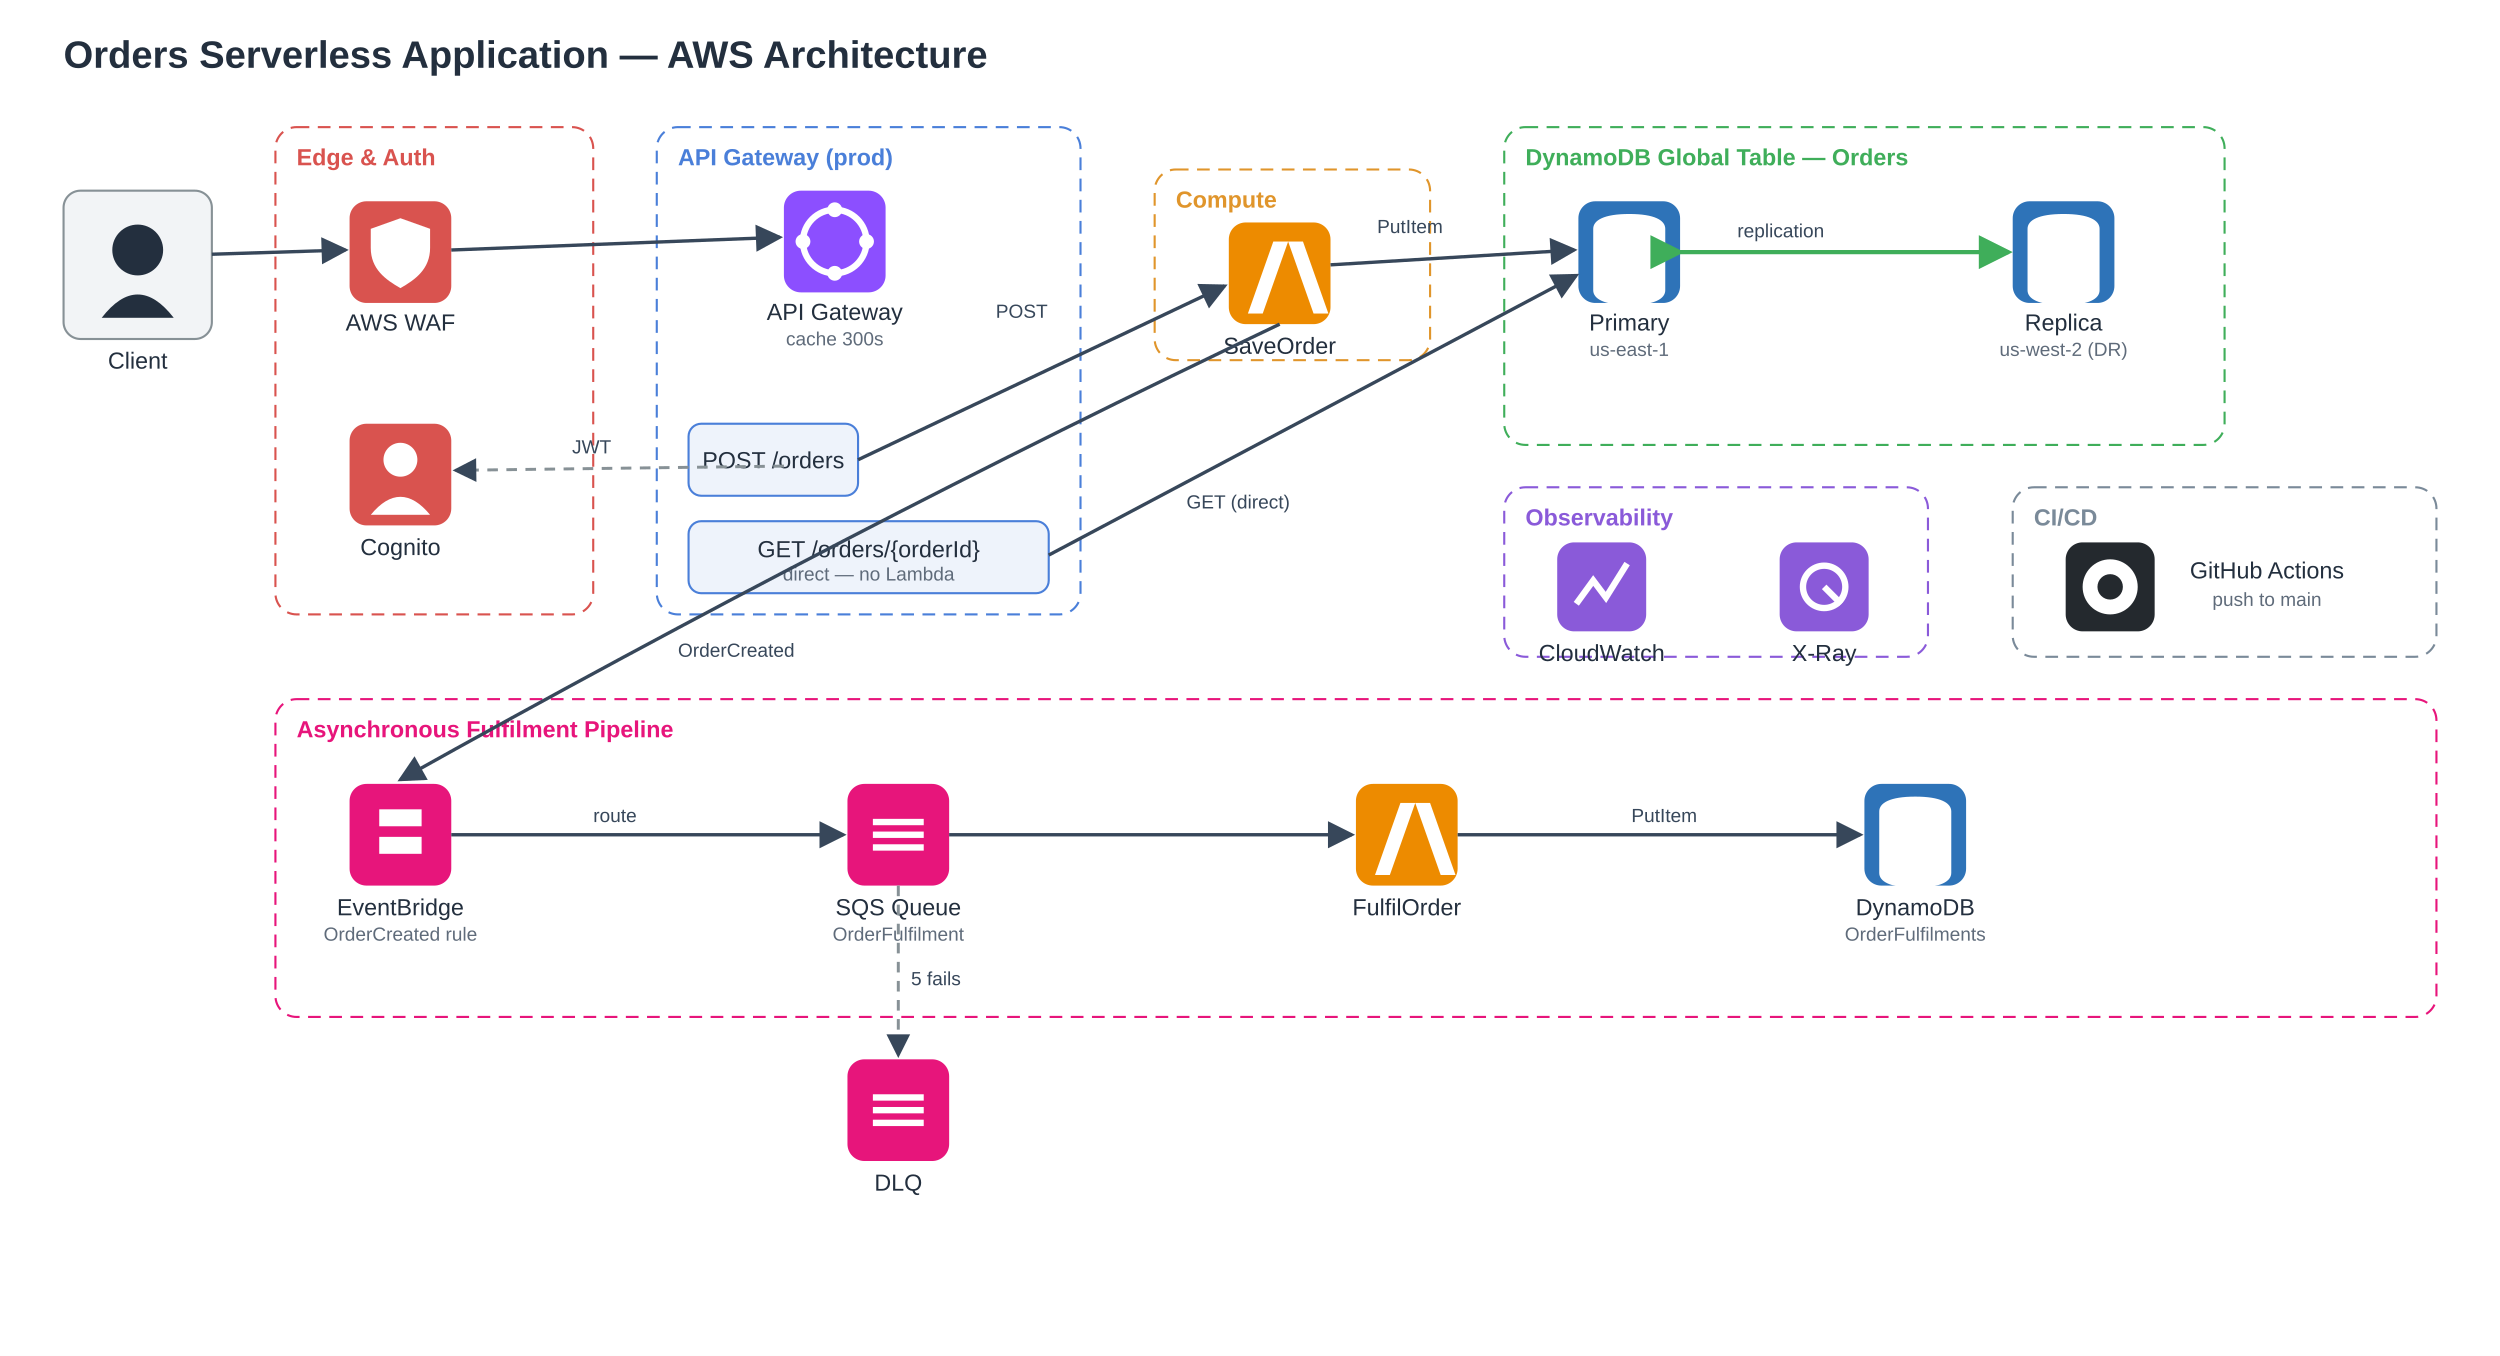
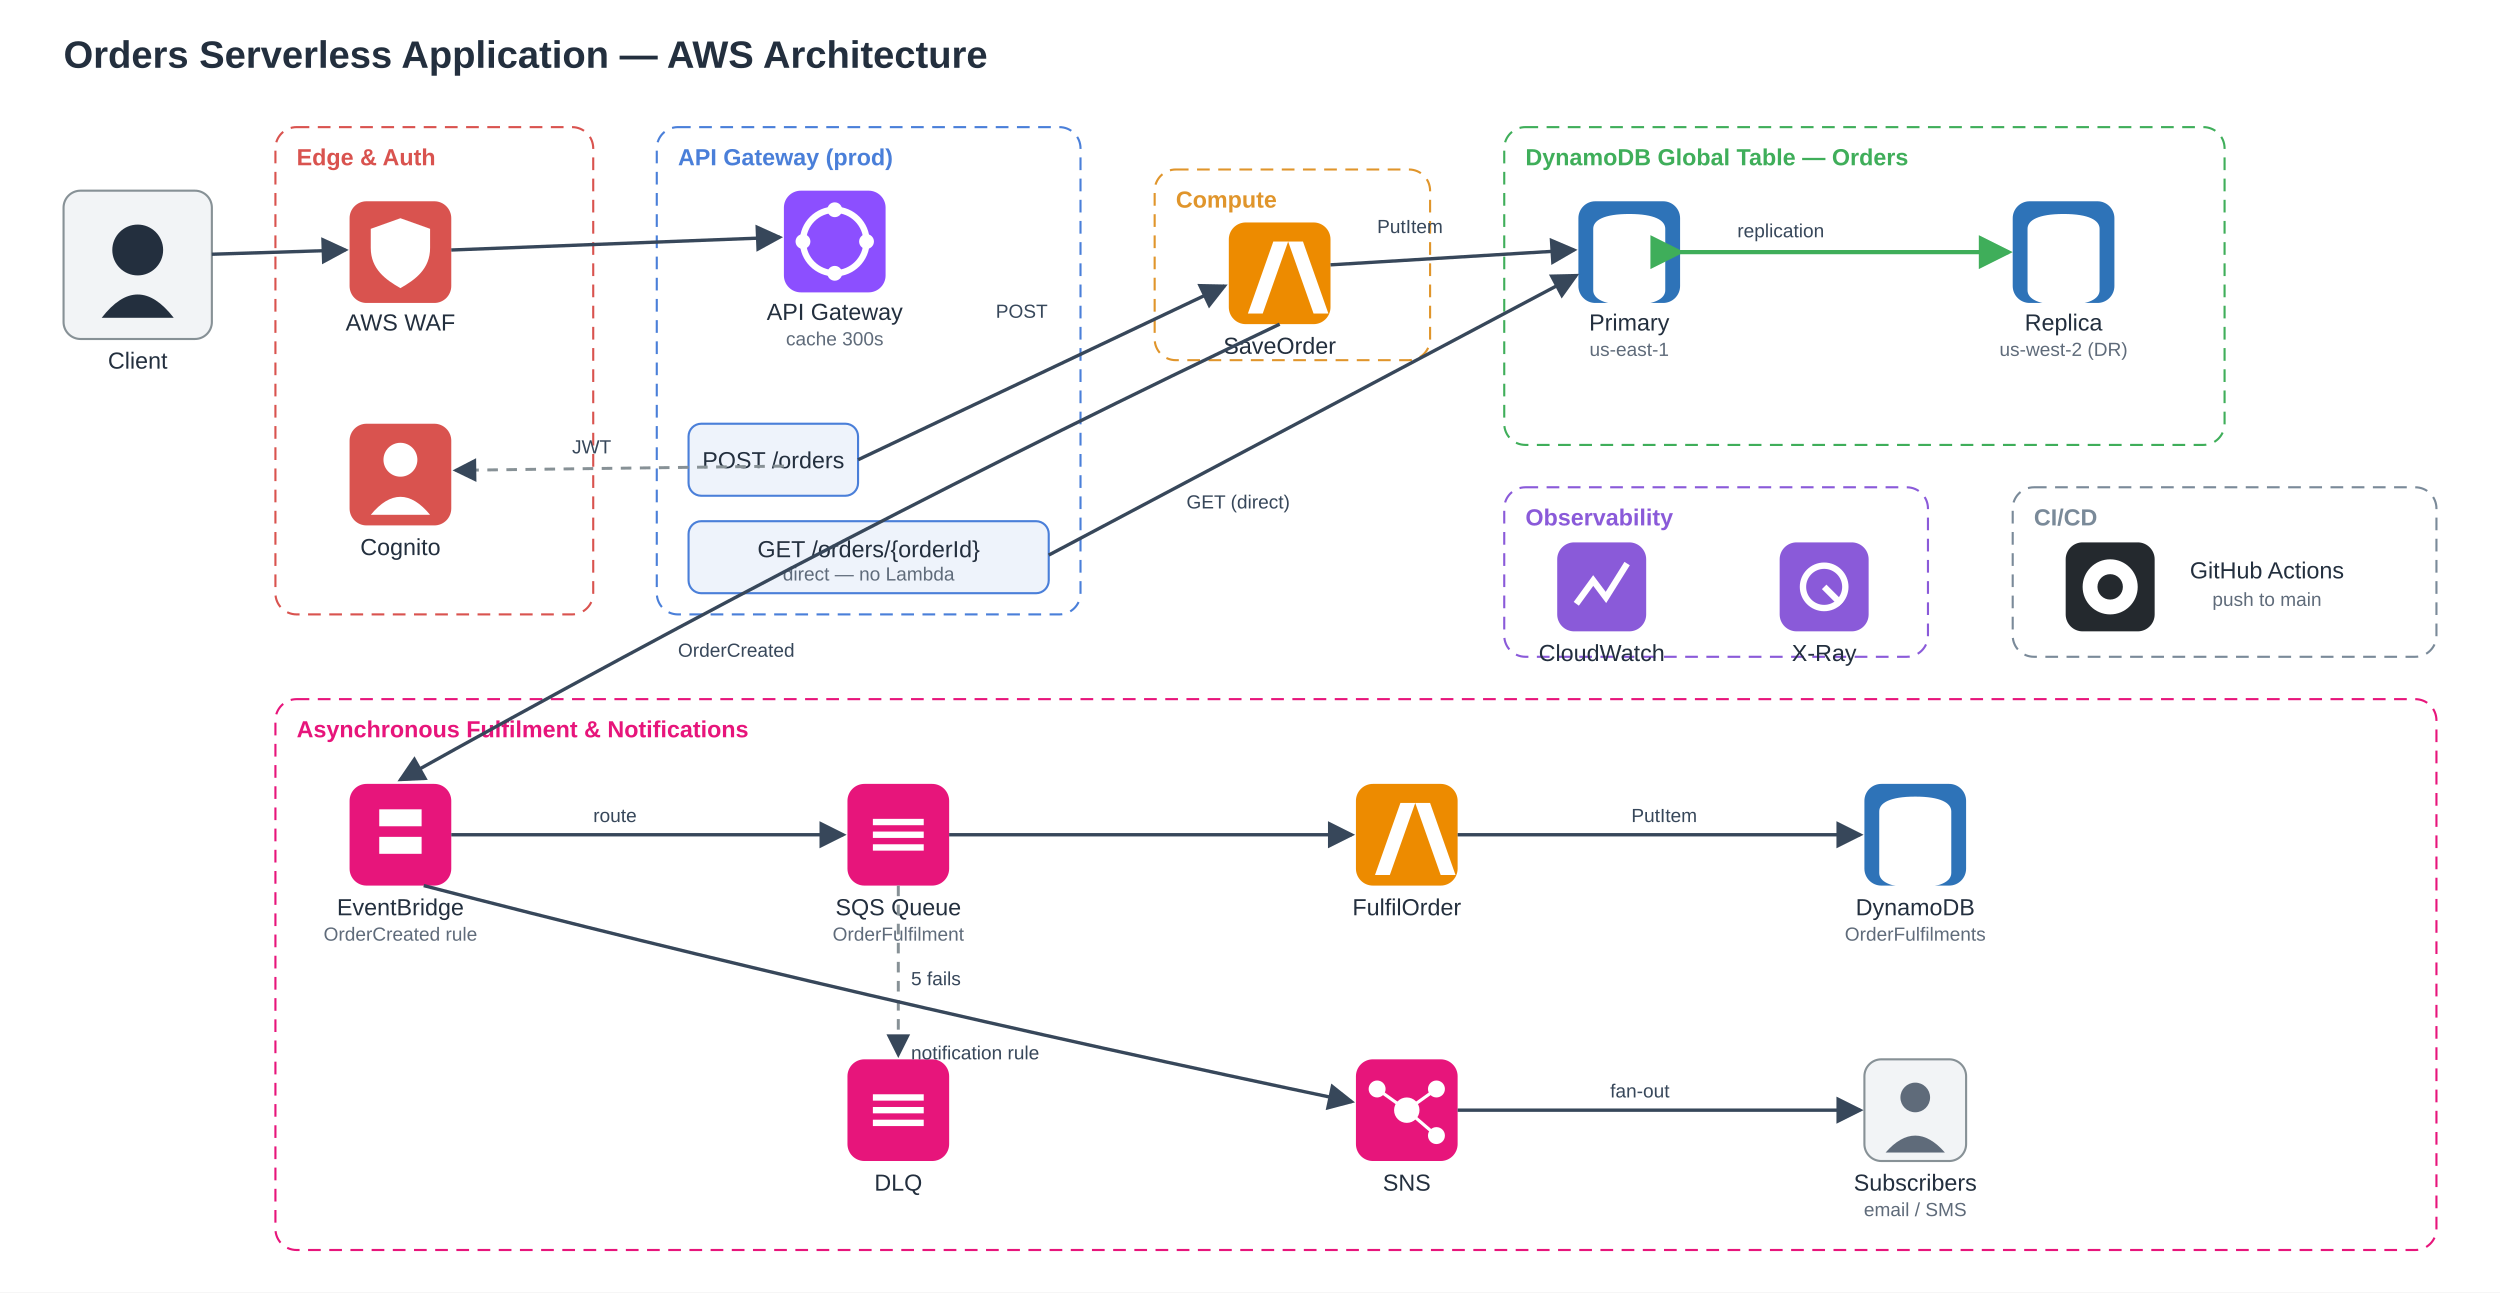
- <svg xmlns="http://www.w3.org/2000/svg" width="1180" height="640" viewBox="0 0 1180 640" font-family="Arial, Helvetica, sans-serif">
+ <svg xmlns="http://www.w3.org/2000/svg" width="1180" height="610" viewBox="0 0 1180 610" font-family="Arial, Helvetica, sans-serif">
  <defs>
    <style>
      .svc-label { font-size: 11px; fill: #232f3e; text-anchor: middle; }
      .svc-sub   { font-size: 9px; fill: #5f6b7a; text-anchor: middle; }
      .grp-label { font-size: 11px; font-weight: bold; }
      .flow      { stroke: #37475a; stroke-width: 1.6; fill: none; marker-end: url(#arrow); }
      .flow-dash { stroke: #879196; stroke-width: 1.4; fill: none; stroke-dasharray: 5 4; marker-end: url(#arrow); }
      .repl      { stroke: #3fae5a; stroke-width: 2; fill: none; marker-end: url(#arrowg); marker-start: url(#arrowg); }
      .edge-lbl  { font-size: 9px; fill: #37475a; }
    </style>
    <marker id="arrow" markerWidth="9" markerHeight="9" refX="7" refY="4" orient="auto">
      <path d="M0,0 L8,4 L0,8 Z" fill="#37475a" />
    </marker>
    <marker id="arrowg" markerWidth="9" markerHeight="9" refX="7" refY="4" orient="auto">
      <path d="M0,0 L8,4 L0,8 Z" fill="#3fae5a" />
    </marker>
  </defs>
-   <rect x="0" y="0" width="1180" height="640" fill="#ffffff" />
+   <rect x="0" y="0" width="1180" height="610" fill="#ffffff" />
  <text x="30" y="32" font-size="18" font-weight="bold" fill="#232f3e">Orders Serverless Application — AWS Architecture</text>
  <rect x="30" y="90" width="70" height="70" rx="8" fill="#f2f4f6" stroke="#879196" />
  <circle cx="65" cy="118" r="12" fill="#232f3e" />
  <path d="M48 150 q17 -22 34 0" fill="#232f3e" />
  <text class="svc-label" x="65" y="174">Client</text>
  <rect x="130" y="60" width="150" height="230" rx="10" fill="none" stroke="#d9534f" stroke-dasharray="6 4" />
  <text class="grp-label" x="140" y="78" fill="#d9534f">Edge &amp; Auth</text>
  <rect x="165" y="95" width="48" height="48" rx="8" fill="#d9534f" />
  <path d="M189 103 l14 5 v9 c0 10 -7 15 -14 19 c-7 -4 -14 -9 -14 -19 v-9 Z" fill="#fff" />
  <text class="svc-label" x="189" y="156">AWS WAF</text>
  <rect x="165" y="200" width="48" height="48" rx="8" fill="#d9534f" />
  <circle cx="189" cy="217" r="8" fill="#fff" />
  <path d="M175 243 q14 -17 28 0" fill="#fff" />
  <text class="svc-label" x="189" y="262">Cognito</text>
  <rect x="310" y="60" width="200" height="230" rx="10" fill="none" stroke="#4a7fd9" stroke-dasharray="6 4" />
  <text class="grp-label" x="320" y="78" fill="#4a7fd9">API Gateway (prod)</text>
  <rect x="370" y="90" width="48" height="48" rx="8" fill="#8c4fff" />
  <circle cx="394" cy="114" r="15" fill="none" stroke="#fff" stroke-width="3" />
  <circle cx="379" cy="114" r="3.5" fill="#fff" />
  <circle cx="409" cy="114" r="3.5" fill="#fff" />
  <circle cx="394" cy="99" r="3.5" fill="#fff" />
  <circle cx="394" cy="129" r="3.5" fill="#fff" />
  <text class="svc-label" x="394" y="151">API Gateway</text>
  <text class="svc-sub" x="394" y="163">cache 300s</text>
  <rect x="325" y="200" width="80" height="34" rx="6" fill="#eef3fb" stroke="#4a7fd9" />
  <text class="svc-label" x="365" y="221">POST /orders</text>
  <rect x="325" y="246" width="170" height="34" rx="6" fill="#eef3fb" stroke="#4a7fd9" />
  <text class="svc-label" x="410" y="263">GET /orders/{orderId}</text>
  <text class="svc-sub" x="410" y="274">direct — no Lambda</text>
  <rect x="545" y="80" width="130" height="90" rx="10" fill="none" stroke="#e0952b" stroke-dasharray="6 4" />
  <text class="grp-label" x="555" y="98" fill="#e0952b">Compute</text>
  <rect x="580" y="105" width="48" height="48" rx="8" fill="#ed8b00" />
  <path d="M589 148 l12 -34 h7 l-12 34 Z M608 114 l12 34 h7 l-12 -34 Z" fill="#fff" />
  <text class="svc-label" x="604" y="167">SaveOrder</text>
  <rect x="710" y="60" width="340" height="150" rx="10" fill="none" stroke="#3fae5a" stroke-dasharray="6 4" />
  <text class="grp-label" x="720" y="78" fill="#3fae5a">DynamoDB Global Table — Orders</text>
  <rect x="745" y="95" width="48" height="48" rx="8" fill="#2e73b8" />
  <path d="M769 101 c12 0 17 3 17 7 v29 c0 4 -5 7 -17 7 c-12 0 -17 -3 -17 -7 v-29 c0 -4 5 -7 17 -7 Z" fill="#fff" />
  <text class="svc-label" x="769" y="156">Primary</text>
  <text class="svc-sub" x="769" y="168">us-east-1</text>
  <rect x="950" y="95" width="48" height="48" rx="8" fill="#2e73b8" />
  <path d="M974 101 c12 0 17 3 17 7 v29 c0 4 -5 7 -17 7 c-12 0 -17 -3 -17 -7 v-29 c0 -4 5 -7 17 -7 Z" fill="#fff" />
  <text class="svc-label" x="974" y="156">Replica</text>
  <text class="svc-sub" x="974" y="168">us-west-2 (DR)</text>
-   <rect x="130" y="330" width="1020" height="150" rx="10" fill="none" stroke="#e7157b" stroke-dasharray="6 4" />
-   <text class="grp-label" x="140" y="348" fill="#e7157b">Asynchronous Fulfilment Pipeline</text>
+   <rect x="130" y="330" width="1020" height="260" rx="10" fill="none" stroke="#e7157b" stroke-dasharray="6 4" />
+   <text class="grp-label" x="140" y="348" fill="#e7157b">Asynchronous Fulfilment &amp; Notifications</text>
  <rect x="165" y="370" width="48" height="48" rx="8" fill="#e7157b" />
  <path d="M179 382 h20 v8 h-20 Z M179 395 h20 v8 h-20 Z" fill="#fff" />
  <text class="svc-label" x="189" y="432">EventBridge</text>
  <text class="svc-sub" x="189" y="444">OrderCreated rule</text>
  <rect x="400" y="370" width="48" height="48" rx="8" fill="#e7157b" />
  <path d="M412 388 h24 M412 394 h24 M412 400 h24" stroke="#fff" stroke-width="3" />
  <text class="svc-label" x="424" y="432">SQS Queue</text>
  <text class="svc-sub" x="424" y="444">OrderFulfilment</text>
  <rect x="400" y="500" width="48" height="48" rx="8" fill="#e7157b" />
  <path d="M412 518 h24 M412 524 h24 M412 530 h24" stroke="#fff" stroke-width="3" />
  <text class="svc-label" x="424" y="562">DLQ</text>
  <rect x="640" y="370" width="48" height="48" rx="8" fill="#ed8b00" />
  <path d="M649 413 l12 -34 h7 l-12 34 Z M668 379 l12 34 h7 l-12 -34 Z" fill="#fff" />
  <text class="svc-label" x="664" y="432">FulfilOrder</text>
  <rect x="880" y="370" width="48" height="48" rx="8" fill="#2e73b8" />
  <path d="M904 376 c12 0 17 3 17 7 v29 c0 4 -5 7 -17 7 c-12 0 -17 -3 -17 -7 v-29 c0 -4 5 -7 17 -7 Z" fill="#fff" />
  <text class="svc-label" x="904" y="432">DynamoDB</text>
  <text class="svc-sub" x="904" y="444">OrderFulfilments</text>
+   <rect x="640" y="500" width="48" height="48" rx="8" fill="#e7157b" />
+   <circle cx="664" cy="524" r="6" fill="#fff" />
+   <circle cx="650" cy="514" r="4" fill="#fff" />
+   <circle cx="678" cy="514" r="4" fill="#fff" />
+   <circle cx="678" cy="536" r="4" fill="#fff" />
+   <path d="M664 524 L650 514 M664 524 L678 514 M664 524 L678 536" stroke="#fff" stroke-width="1.5" />
+   <text class="svc-label" x="664" y="562">SNS</text>
+   <rect x="880" y="500" width="48" height="48" rx="8" fill="#f2f4f6" stroke="#879196" />
+   <circle cx="904" cy="518" r="7" fill="#5f6b7a" />
+   <path d="M890 544 q14 -16 28 0" fill="#5f6b7a" />
+   <text class="svc-label" x="904" y="562">Subscribers</text>
+   <text class="svc-sub" x="904" y="574">email / SMS</text>
  <rect x="710" y="230" width="200" height="80" rx="10" fill="none" stroke="#8a5ad9" stroke-dasharray="6 4" />
  <text class="grp-label" x="720" y="248" fill="#8a5ad9">Observability</text>
  <rect x="735" y="256" width="42" height="42" rx="8" fill="#8a5ad9" />
  <path d="M744 285 l8 -11 l6 8 l10 -16" fill="none" stroke="#fff" stroke-width="3" />
  <text class="svc-label" x="756" y="312">CloudWatch</text>
  <rect x="840" y="256" width="42" height="42" rx="8" fill="#8a5ad9" />
  <circle cx="861" cy="277" r="10" fill="none" stroke="#fff" stroke-width="3" />
  <path d="M861 277 l8 8" stroke="#fff" stroke-width="3" />
  <text class="svc-label" x="861" y="312">X-Ray</text>
  <rect x="950" y="230" width="200" height="80" rx="10" fill="none" stroke="#7a8a99" stroke-dasharray="6 4" />
  <text class="grp-label" x="960" y="248" fill="#7a8a99">CI/CD</text>
  <rect x="975" y="256" width="42" height="42" rx="8" fill="#24292e" />
  <circle cx="996" cy="277" r="13" fill="#fff" />
  <circle cx="996" cy="277" r="6" fill="#24292e" />
  <text class="svc-label" x="1070" y="273">GitHub Actions</text>
  <text class="svc-sub" x="1070" y="286">push to main</text>
  <path class="flow" d="M100 120 L163 118" />
  <path class="flow" d="M213 118 L368 112" />
  <path class="flow-dash" d="M370 220 L215 222" />
  <text class="edge-lbl" x="270" y="214">JWT</text>
  <path class="flow" d="M405 217 L578 135" />
  <text class="edge-lbl" x="470" y="150">POST</text>
  <path class="flow" d="M495 262 L744 130" />
  <text class="edge-lbl" x="560" y="240">GET (direct)</text>
  <path class="flow" d="M628 125 L743 118" />
  <text class="edge-lbl" x="650" y="110">PutItem</text>
  <path class="repl" d="M793 119 L948 119" />
  <text class="edge-lbl" x="820" y="112" fill="#3fae5a">replication</text>
  <path class="flow" d="M604 153 Q400 250 189 368" />
  <text class="edge-lbl" x="320" y="310">OrderCreated</text>
  <path class="flow" d="M213 394 L398 394" />
  <text class="edge-lbl" x="280" y="388">route</text>
  <path class="flow-dash" d="M424 418 L424 498" />
  <text class="edge-lbl" x="430" y="465">5 fails</text>
  <path class="flow" d="M448 394 L638 394" />
  <path class="flow" d="M688 394 L878 394" />
  <text class="edge-lbl" x="770" y="388">PutItem</text>
+   <path class="flow" d="M200 418 Q400 470 638 520" />
+   <text class="edge-lbl" x="430" y="500">notification rule</text>
+   <path class="flow" d="M688 524 L878 524" />
+   <text class="edge-lbl" x="760" y="518">fan-out</text>
</svg>
